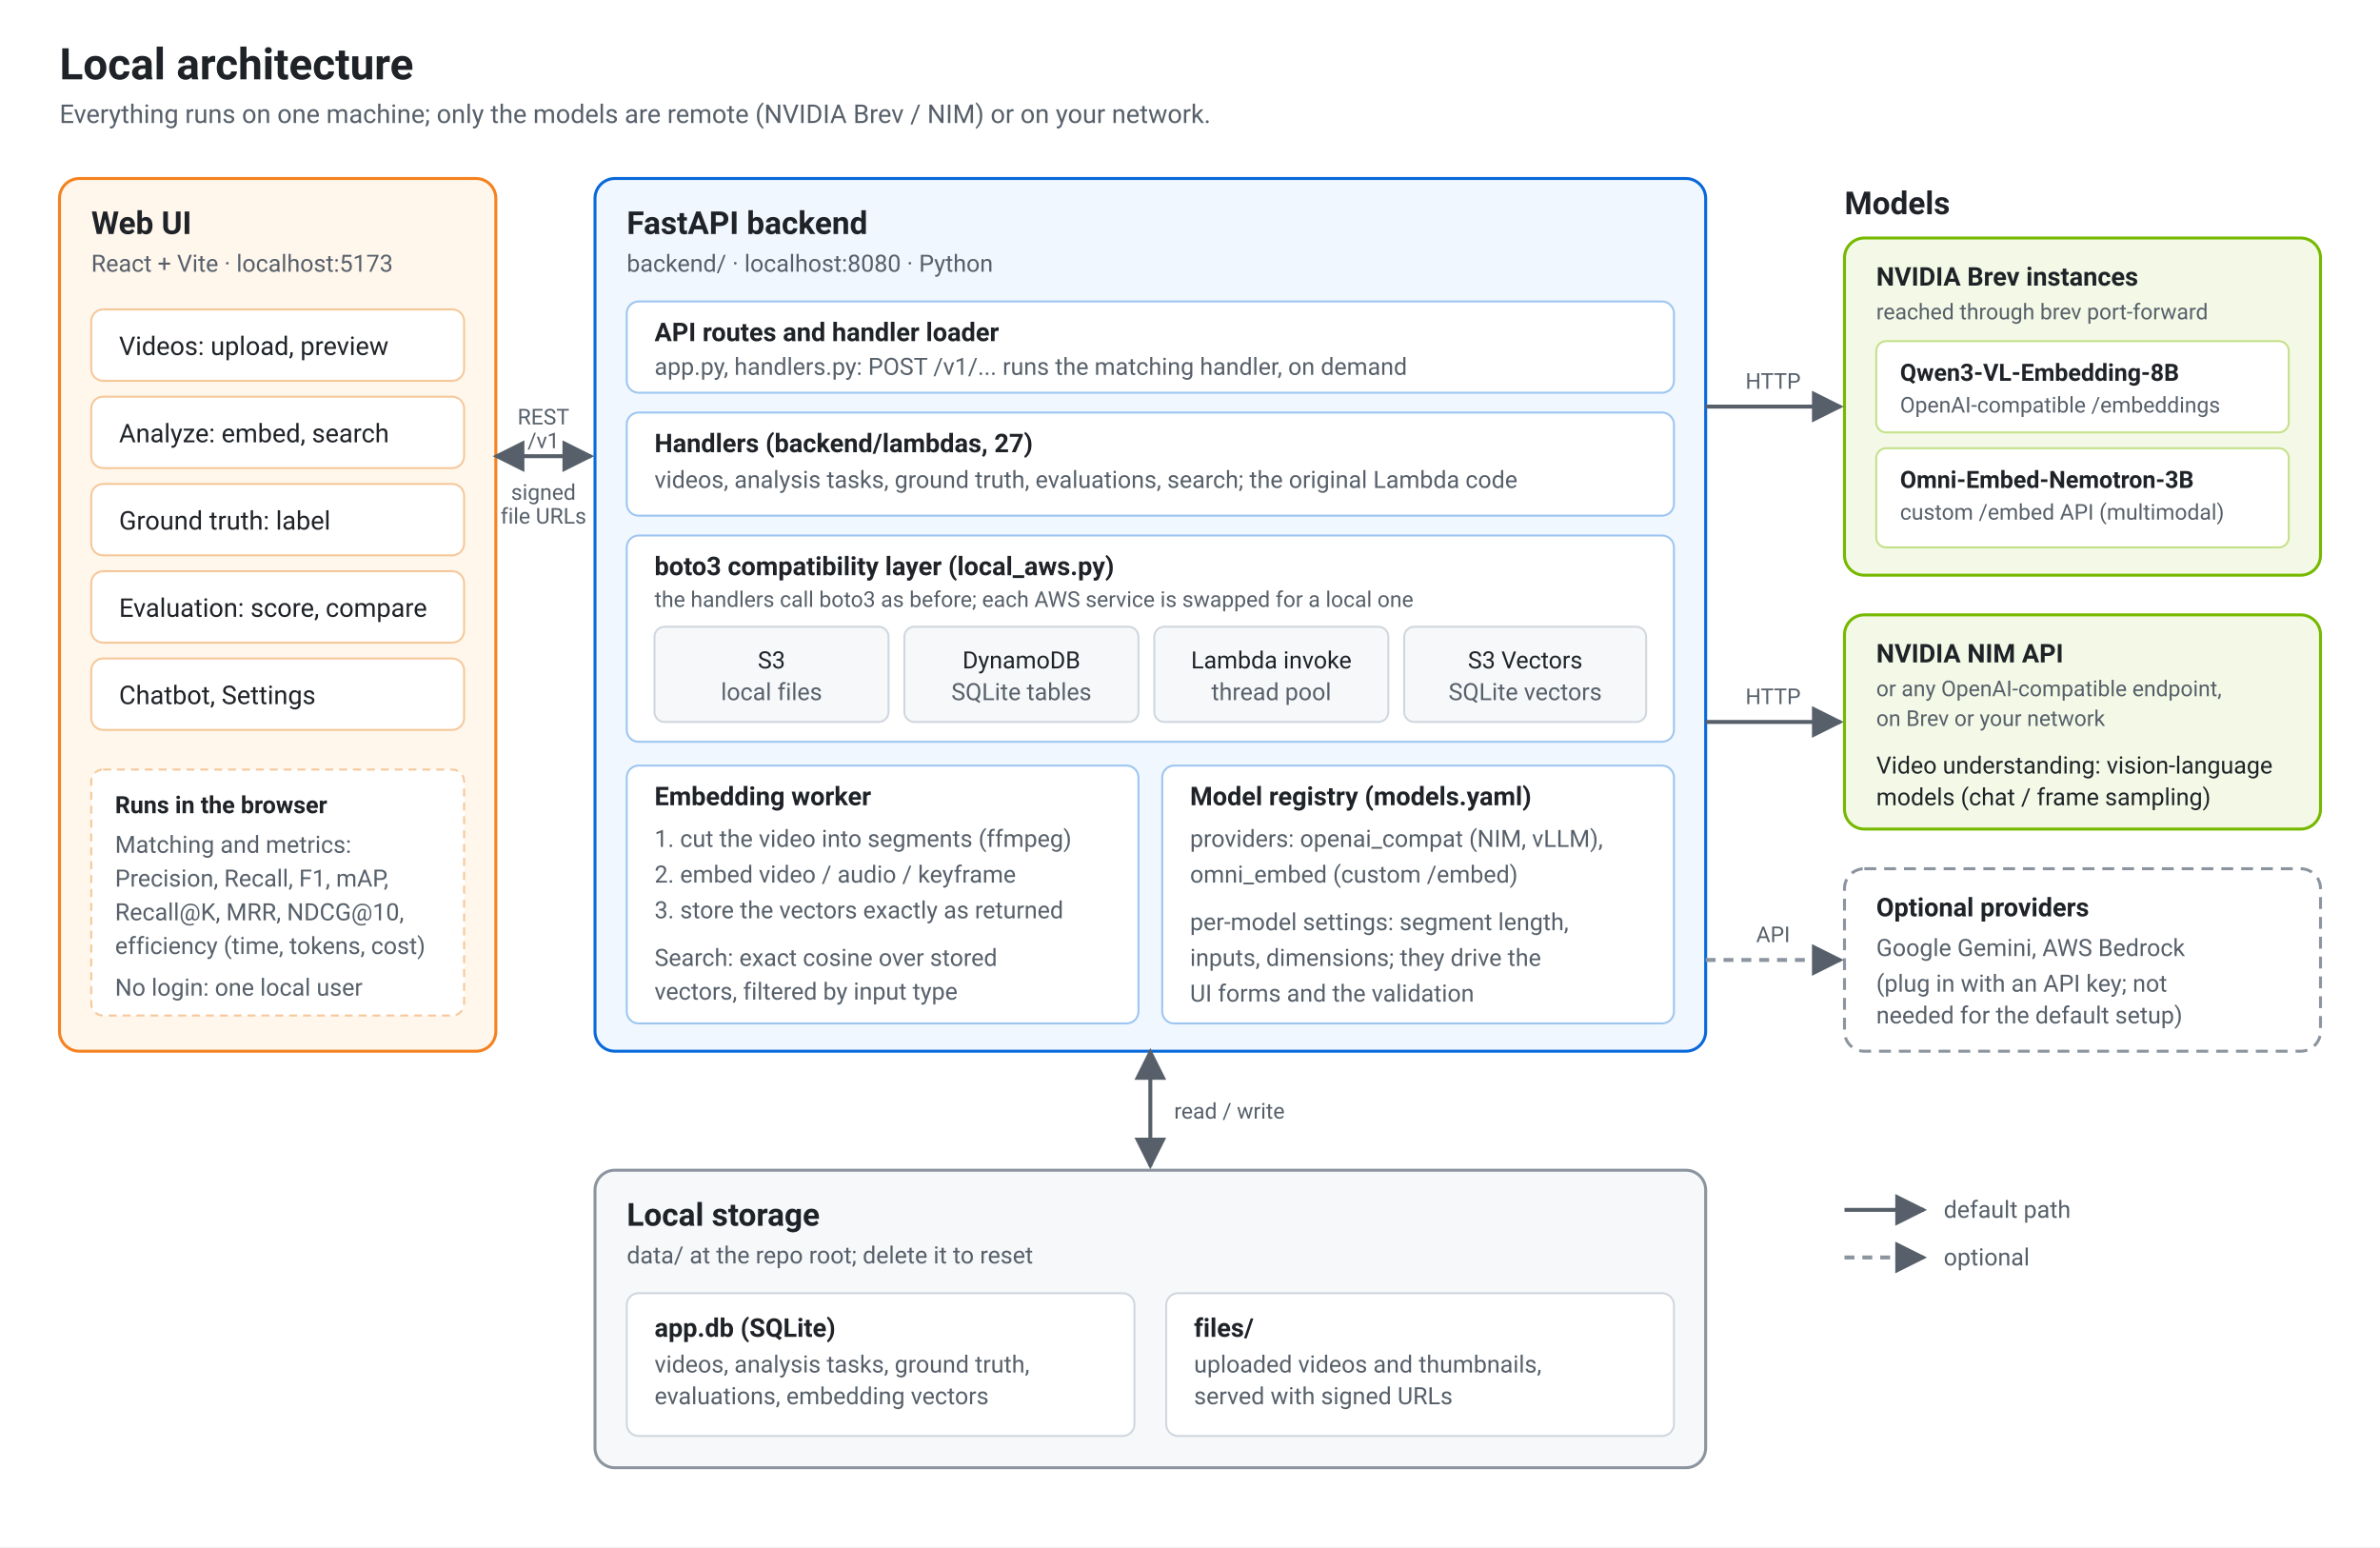
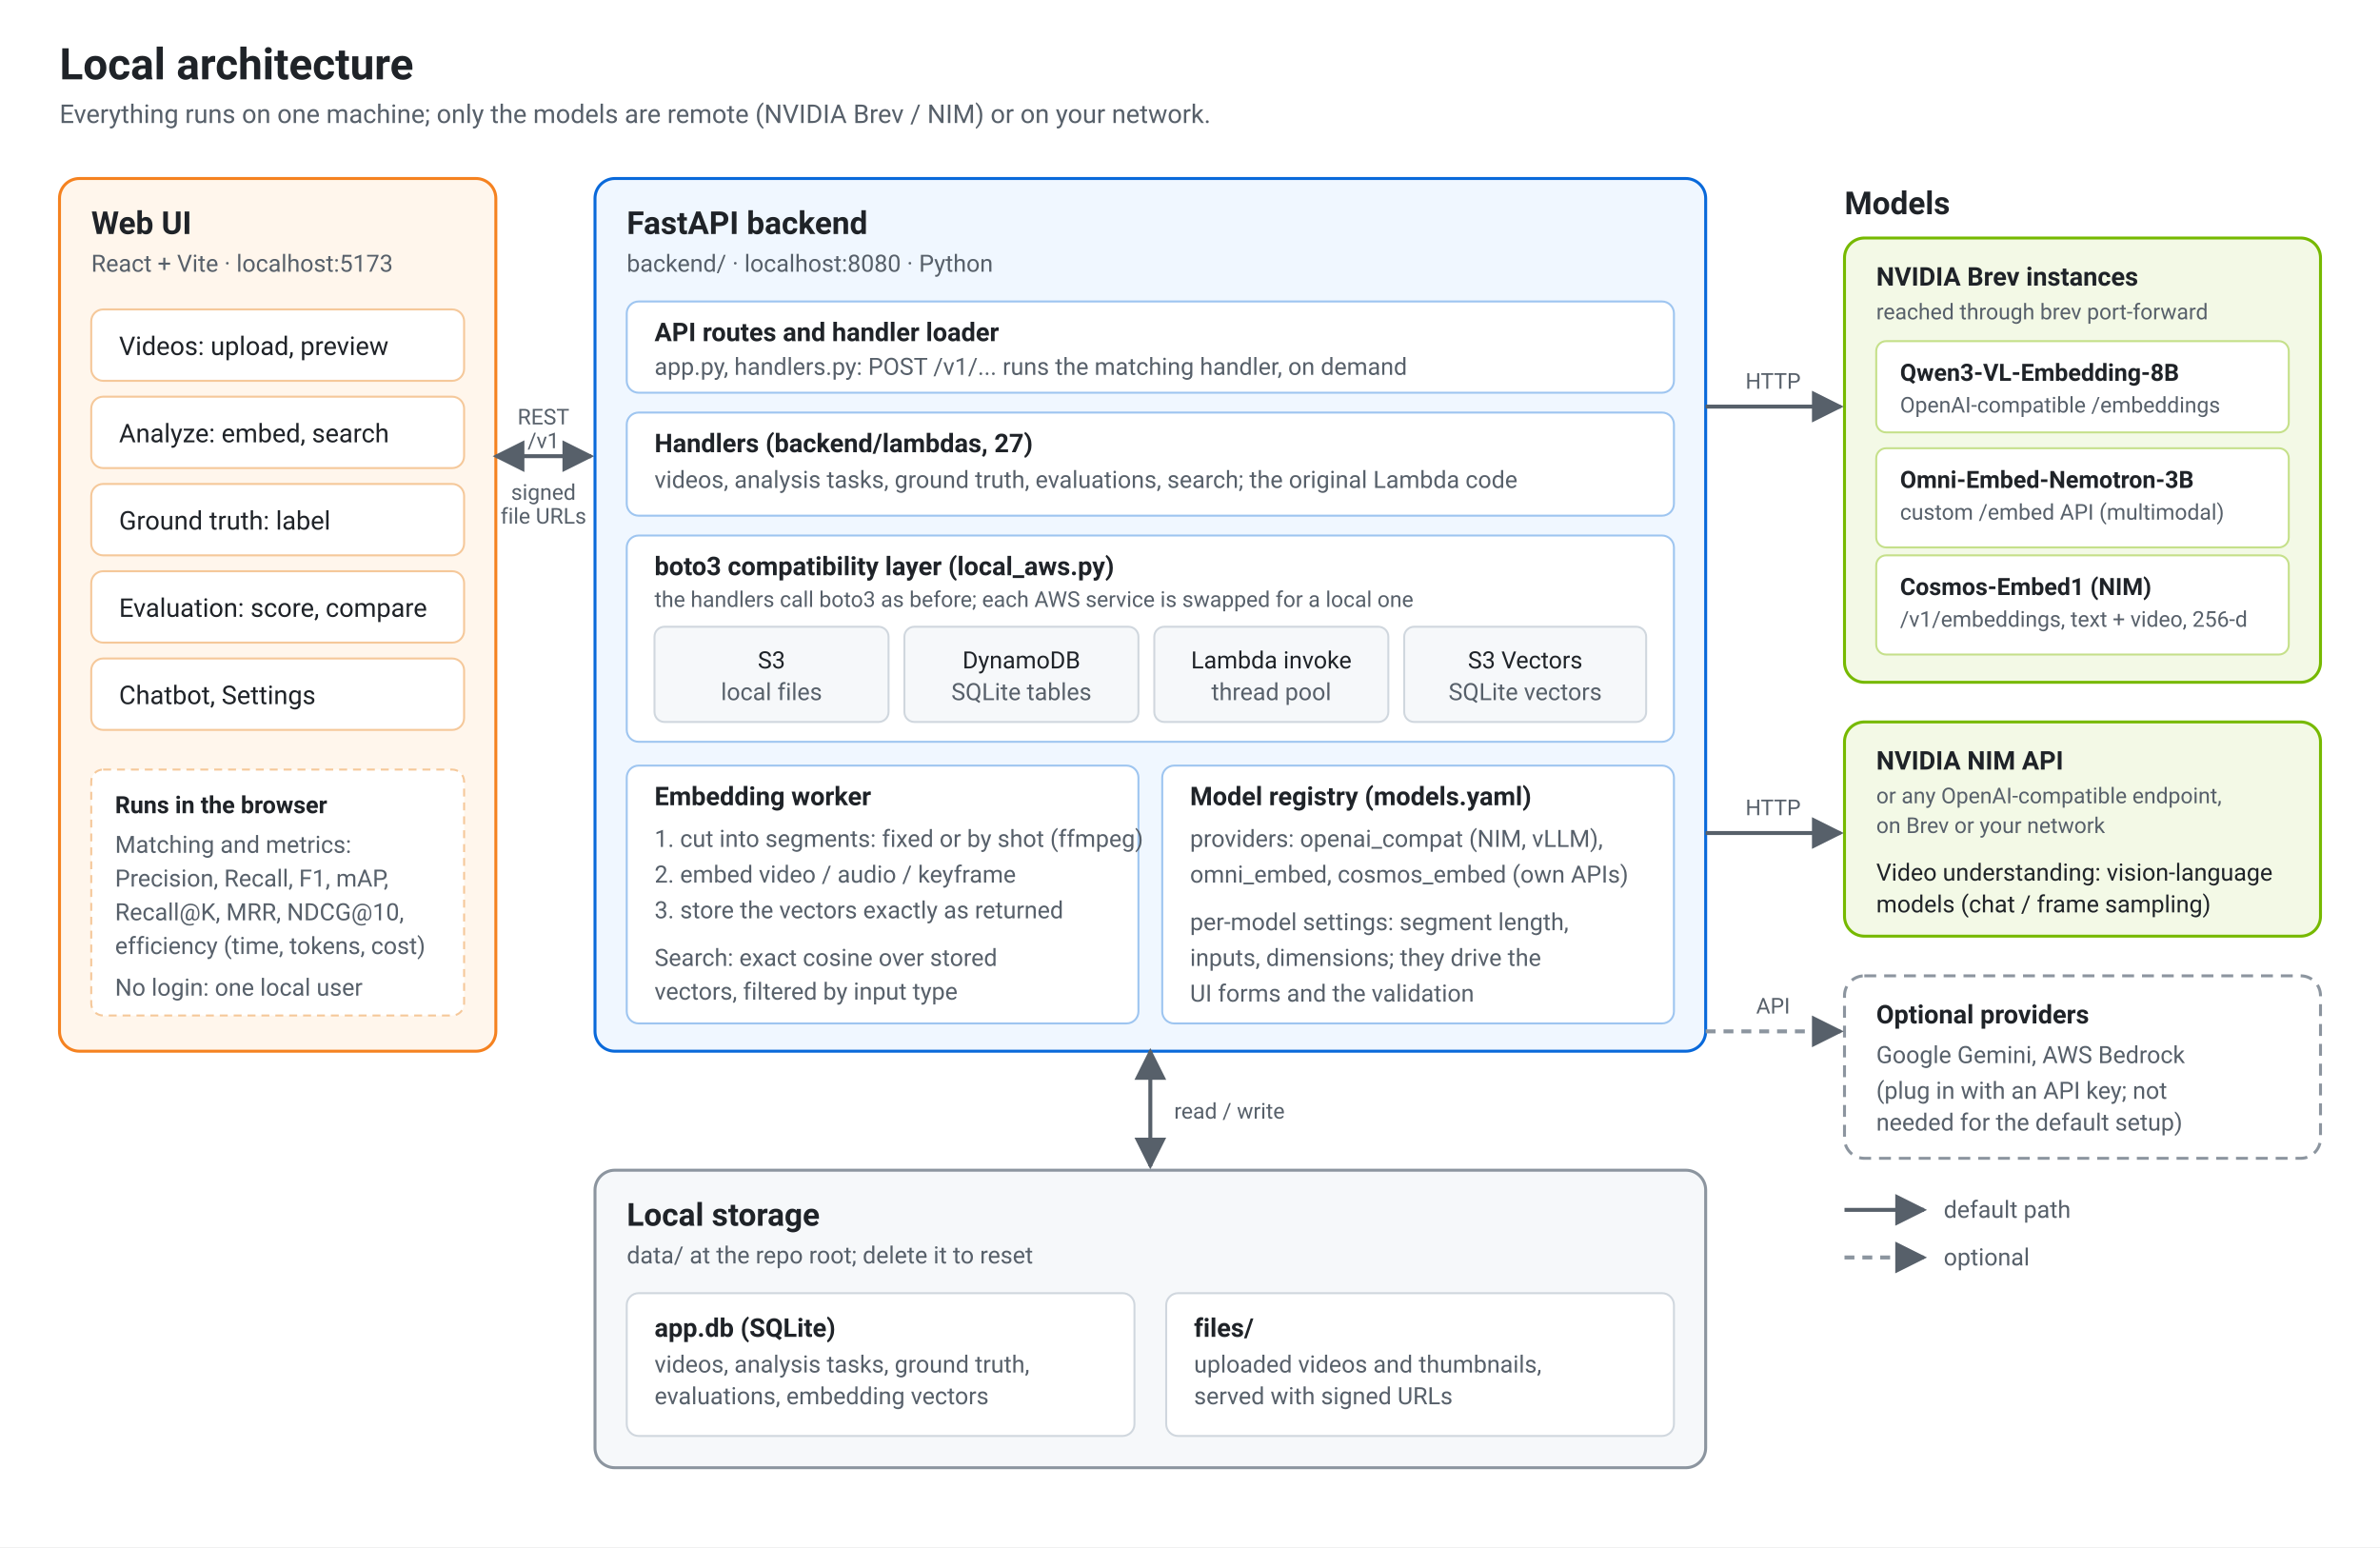
<svg xmlns="http://www.w3.org/2000/svg" viewBox="0 0 1200 780" width="1200" height="780" role="img" aria-labelledby="t d" font-family="-apple-system, 'Segoe UI', Roboto, Helvetica, Arial, sans-serif">
  <defs>
    <marker id="arrow" viewBox="0 0 10 10" refX="9" refY="5" markerWidth="8" markerHeight="8" orient="auto-start-reverse">
      <path d="M0,0 L10,5 L0,10 z" fill="#57606a" />
    </marker>
  </defs>
  <rect width="1200" height="780" fill="#ffffff" />
  <text x="30" y="40" font-size="22" font-weight="700" fill="#1f2328">Local architecture</text>
  <text x="30" y="62" font-size="13" fill="#57606a">Everything runs on one machine; only the models are remote (NVIDIA Brev / NIM) or on your network.</text>
  <rect x="30" y="90" width="220" height="440" rx="10" fill="#fff6ec" stroke="#f58220" stroke-width="1.5" />
  <text x="46" y="118" font-size="16" font-weight="700" fill="#1f2328">Web UI</text>
  <text x="46" y="137" font-size="12" fill="#57606a">React + Vite · localhost:5173</text>
  <g font-size="13" fill="#1f2328">
    <rect x="46" y="156" width="188" height="36" rx="6" fill="#ffffff" stroke="#f5c89a" />
    <text x="60" y="179">Videos: upload, preview</text>
    <rect x="46" y="200" width="188" height="36" rx="6" fill="#ffffff" stroke="#f5c89a" />
    <text x="60" y="223">Analyze: embed, search</text>
    <rect x="46" y="244" width="188" height="36" rx="6" fill="#ffffff" stroke="#f5c89a" />
    <text x="60" y="267">Ground truth: label</text>
    <rect x="46" y="288" width="188" height="36" rx="6" fill="#ffffff" stroke="#f5c89a" />
    <text x="60" y="311">Evaluation: score, compare</text>
    <rect x="46" y="332" width="188" height="36" rx="6" fill="#ffffff" stroke="#f5c89a" />
    <text x="60" y="355">Chatbot, Settings</text>
  </g>
  <rect x="46" y="388" width="188" height="124" rx="6" fill="#ffffff" stroke="#f5c89a" stroke-dasharray="4 3" />
  <text x="58" y="410" font-size="12" font-weight="700" fill="#1f2328">Runs in the browser</text>
  <text x="58" y="430" font-size="12" fill="#57606a">Matching and metrics:</text>
  <text x="58" y="447" font-size="12" fill="#57606a">Precision, Recall, F1, mAP,</text>
  <text x="58" y="464" font-size="12" fill="#57606a">Recall@K, MRR, NDCG@10,</text>
  <text x="58" y="481" font-size="12" fill="#57606a">efficiency (time, tokens, cost)</text>
  <text x="58" y="502" font-size="12" fill="#57606a">No login: one local user</text>
  <line x1="250" y1="230" x2="298" y2="230" stroke="#57606a" stroke-width="2" marker-start="url(#arrow)" marker-end="url(#arrow)" />
  <text x="274" y="214" font-size="11" text-anchor="middle" fill="#57606a">REST</text>
  <text x="274" y="226" font-size="11" text-anchor="middle" fill="#57606a">/v1</text>
  <text x="274" y="252" font-size="11" text-anchor="middle" fill="#57606a">signed</text>
  <text x="274" y="264" font-size="11" text-anchor="middle" fill="#57606a">file URLs</text>
  <rect x="300" y="90" width="560" height="440" rx="10" fill="#f0f7ff" stroke="#0969da" stroke-width="1.5" />
  <text x="316" y="118" font-size="16" font-weight="700" fill="#1f2328">FastAPI backend</text>
  <text x="316" y="137" font-size="12" fill="#57606a">backend/ · localhost:8080 · Python</text>
  <rect x="316" y="152" width="528" height="46" rx="6" fill="#ffffff" stroke="#9ec5f0" />
  <text x="330" y="172" font-size="13" font-weight="700" fill="#1f2328">API routes and handler loader</text>
  <text x="330" y="189" font-size="12" fill="#57606a">app.py, handlers.py: POST /v1/... runs the matching handler, on demand</text>
  <rect x="316" y="208" width="528" height="52" rx="6" fill="#ffffff" stroke="#9ec5f0" />
  <text x="330" y="228" font-size="13" font-weight="700" fill="#1f2328">Handlers (backend/lambdas, 27)</text>
  <text x="330" y="246" font-size="12" fill="#57606a">videos, analysis tasks, ground truth, evaluations, search; the original Lambda code</text>
  <rect x="316" y="270" width="528" height="104" rx="6" fill="#ffffff" stroke="#9ec5f0" />
  <text x="330" y="290" font-size="13" font-weight="700" fill="#1f2328">boto3 compatibility layer (local_aws.py)</text>
  <text x="330" y="306" font-size="11" fill="#57606a">the handlers call boto3 as before; each AWS service is swapped for a local one</text>
  <g font-size="12" fill="#1f2328">
    <rect x="330" y="316" width="118" height="48" rx="5" fill="#f6f8fa" stroke="#d0d7de" />
    <text x="389" y="337" text-anchor="middle">S3</text>
    <text x="389" y="353" text-anchor="middle" fill="#57606a">local files</text>
    <rect x="456" y="316" width="118" height="48" rx="5" fill="#f6f8fa" stroke="#d0d7de" />
    <text x="515" y="337" text-anchor="middle">DynamoDB</text>
    <text x="515" y="353" text-anchor="middle" fill="#57606a">SQLite tables</text>
    <rect x="582" y="316" width="118" height="48" rx="5" fill="#f6f8fa" stroke="#d0d7de" />
    <text x="641" y="337" text-anchor="middle">Lambda invoke</text>
    <text x="641" y="353" text-anchor="middle" fill="#57606a">thread pool</text>
    <rect x="708" y="316" width="122" height="48" rx="5" fill="#f6f8fa" stroke="#d0d7de" />
    <text x="769" y="337" text-anchor="middle">S3 Vectors</text>
    <text x="769" y="353" text-anchor="middle" fill="#57606a">SQLite vectors</text>
  </g>
  <rect x="316" y="386" width="258" height="130" rx="6" fill="#ffffff" stroke="#9ec5f0" />
  <text x="330" y="406" font-size="13" font-weight="700" fill="#1f2328">Embedding worker</text>
-   <text x="330" y="427" font-size="12" fill="#57606a">1. cut the video into segments (ffmpeg)</text>
+   <text x="330" y="427" font-size="12" fill="#57606a">1. cut into segments: fixed or by shot (ffmpeg)</text>
  <text x="330" y="445" font-size="12" fill="#57606a">2. embed video / audio / keyframe</text>
  <text x="330" y="463" font-size="12" fill="#57606a">3. store the vectors exactly as returned</text>
  <text x="330" y="487" font-size="12" fill="#57606a">Search: exact cosine over stored</text>
  <text x="330" y="504" font-size="12" fill="#57606a">vectors, filtered by input type</text>
  <rect x="586" y="386" width="258" height="130" rx="6" fill="#ffffff" stroke="#9ec5f0" />
  <text x="600" y="406" font-size="13" font-weight="700" fill="#1f2328">Model registry (models.yaml)</text>
  <text x="600" y="427" font-size="12" fill="#57606a">providers: openai_compat (NIM, vLLM),</text>
-   <text x="600" y="445" font-size="12" fill="#57606a">omni_embed (custom /embed)</text>
+   <text x="600" y="445" font-size="12" fill="#57606a">omni_embed, cosmos_embed (own APIs)</text>
  <text x="600" y="469" font-size="12" fill="#57606a">per-model settings: segment length,</text>
  <text x="600" y="487" font-size="12" fill="#57606a">inputs, dimensions; they drive the</text>
  <text x="600" y="505" font-size="12" fill="#57606a">UI forms and the validation</text>
  <text x="930" y="108" font-size="16" font-weight="700" fill="#1f2328">Models</text>
-   <rect x="930" y="120" width="240" height="170" rx="10" fill="#f3f9e6" stroke="#76b900" stroke-width="1.5" />
+   <rect x="930" y="120" width="240" height="224" rx="10" fill="#f3f9e6" stroke="#76b900" stroke-width="1.5" />
  <text x="946" y="144" font-size="13" font-weight="700" fill="#1f2328">NVIDIA Brev instances</text>
  <text x="946" y="161" font-size="11" fill="#57606a">reached through brev port-forward</text>
  <rect x="946" y="172" width="208" height="46" rx="5" fill="#ffffff" stroke="#c5e08a" />
  <text x="958" y="192" font-size="12" font-weight="700" fill="#1f2328">Qwen3-VL-Embedding-8B</text>
  <text x="958" y="208" font-size="11" fill="#57606a">OpenAI-compatible /embeddings</text>
  <rect x="946" y="226" width="208" height="50" rx="5" fill="#ffffff" stroke="#c5e08a" />
  <text x="958" y="246" font-size="12" font-weight="700" fill="#1f2328">Omni-Embed-Nemotron-3B</text>
  <text x="958" y="262" font-size="11" fill="#57606a">custom /embed API (multimodal)</text>
-   <rect x="930" y="310" width="240" height="108" rx="10" fill="#f3f9e6" stroke="#76b900" stroke-width="1.5" />
-   <text x="946" y="334" font-size="13" font-weight="700" fill="#1f2328">NVIDIA NIM API</text>
-   <text x="946" y="351" font-size="11" fill="#57606a">or any OpenAI-compatible endpoint,</text>
-   <text x="946" y="366" font-size="11" fill="#57606a">on Brev or your network</text>
-   <text x="946" y="390" font-size="12" fill="#1f2328">Video understanding: vision-language</text>
-   <text x="946" y="406" font-size="12" fill="#1f2328">models (chat / frame sampling)</text>
-   <rect x="930" y="438" width="240" height="92" rx="10" fill="#ffffff" stroke="#8c959f" stroke-width="1.5" stroke-dasharray="6 4" />
-   <text x="946" y="462" font-size="13" font-weight="700" fill="#1f2328">Optional providers</text>
-   <text x="946" y="482" font-size="12" fill="#57606a">Google Gemini, AWS Bedrock</text>
-   <text x="946" y="500" font-size="12" fill="#57606a">(plug in with an API key; not</text>
-   <text x="946" y="516" font-size="12" fill="#57606a">needed for the default setup)</text>
+   <rect x="946" y="280" width="208" height="50" rx="5" fill="#ffffff" stroke="#c5e08a" />
+   <text x="958" y="300" font-size="12" font-weight="700" fill="#1f2328">Cosmos-Embed1 (NIM)</text>
+   <text x="958" y="316" font-size="11" fill="#57606a">/v1/embeddings, text + video, 256-d</text>
+   <rect x="930" y="364" width="240" height="108" rx="10" fill="#f3f9e6" stroke="#76b900" stroke-width="1.5" />
+   <text x="946" y="388" font-size="13" font-weight="700" fill="#1f2328">NVIDIA NIM API</text>
+   <text x="946" y="405" font-size="11" fill="#57606a">or any OpenAI-compatible endpoint,</text>
+   <text x="946" y="420" font-size="11" fill="#57606a">on Brev or your network</text>
+   <text x="946" y="444" font-size="12" fill="#1f2328">Video understanding: vision-language</text>
+   <text x="946" y="460" font-size="12" fill="#1f2328">models (chat / frame sampling)</text>
+   <rect x="930" y="492" width="240" height="92" rx="10" fill="#ffffff" stroke="#8c959f" stroke-width="1.5" stroke-dasharray="6 4" />
+   <text x="946" y="516" font-size="13" font-weight="700" fill="#1f2328">Optional providers</text>
+   <text x="946" y="536" font-size="12" fill="#57606a">Google Gemini, AWS Bedrock</text>
+   <text x="946" y="554" font-size="12" fill="#57606a">(plug in with an API key; not</text>
+   <text x="946" y="570" font-size="12" fill="#57606a">needed for the default setup)</text>
  <line x1="860" y1="205" x2="928" y2="205" stroke="#57606a" stroke-width="2" marker-end="url(#arrow)" />
-   <line x1="860" y1="364" x2="928" y2="364" stroke="#57606a" stroke-width="2" marker-end="url(#arrow)" />
-   <line x1="860" y1="484" x2="928" y2="484" stroke="#8c959f" stroke-width="2" stroke-dasharray="5 4" marker-end="url(#arrow)" />
+   <line x1="860" y1="420" x2="928" y2="420" stroke="#57606a" stroke-width="2" marker-end="url(#arrow)" />
+   <line x1="860" y1="520" x2="928" y2="520" stroke="#8c959f" stroke-width="2" stroke-dasharray="5 4" marker-end="url(#arrow)" />
  <text x="894" y="196" font-size="11" text-anchor="middle" fill="#57606a">HTTP</text>
-   <text x="894" y="355" font-size="11" text-anchor="middle" fill="#57606a">HTTP</text>
-   <text x="894" y="475" font-size="11" text-anchor="middle" fill="#57606a">API</text>
+   <text x="894" y="411" font-size="11" text-anchor="middle" fill="#57606a">HTTP</text>
+   <text x="894" y="511" font-size="11" text-anchor="middle" fill="#57606a">API</text>
  <line x1="580" y1="530" x2="580" y2="588" stroke="#57606a" stroke-width="2" marker-start="url(#arrow)" marker-end="url(#arrow)" />
  <text x="592" y="564" font-size="11" fill="#57606a">read / write</text>
  <rect x="300" y="590" width="560" height="150" rx="10" fill="#f6f8fa" stroke="#8c959f" stroke-width="1.5" />
  <text x="316" y="618" font-size="16" font-weight="700" fill="#1f2328">Local storage</text>
  <text x="316" y="637" font-size="12" fill="#57606a">data/ at the repo root; delete it to reset</text>
  <rect x="316" y="652" width="256" height="72" rx="6" fill="#ffffff" stroke="#d0d7de" />
  <text x="330" y="674" font-size="13" font-weight="700" fill="#1f2328">app.db (SQLite)</text>
  <text x="330" y="692" font-size="12" fill="#57606a">videos, analysis tasks, ground truth,</text>
  <text x="330" y="708" font-size="12" fill="#57606a">evaluations, embedding vectors</text>
  <rect x="588" y="652" width="256" height="72" rx="6" fill="#ffffff" stroke="#d0d7de" />
  <text x="602" y="674" font-size="13" font-weight="700" fill="#1f2328">files/</text>
  <text x="602" y="692" font-size="12" fill="#57606a">uploaded videos and thumbnails,</text>
  <text x="602" y="708" font-size="12" fill="#57606a">served with signed URLs</text>
  <line x1="930" y1="610" x2="970" y2="610" stroke="#57606a" stroke-width="2" marker-end="url(#arrow)" />
  <text x="980" y="614" font-size="12" fill="#57606a">default path</text>
  <line x1="930" y1="634" x2="970" y2="634" stroke="#8c959f" stroke-width="2" stroke-dasharray="5 4" marker-end="url(#arrow)" />
  <text x="980" y="638" font-size="12" fill="#57606a">optional</text>
</svg>
